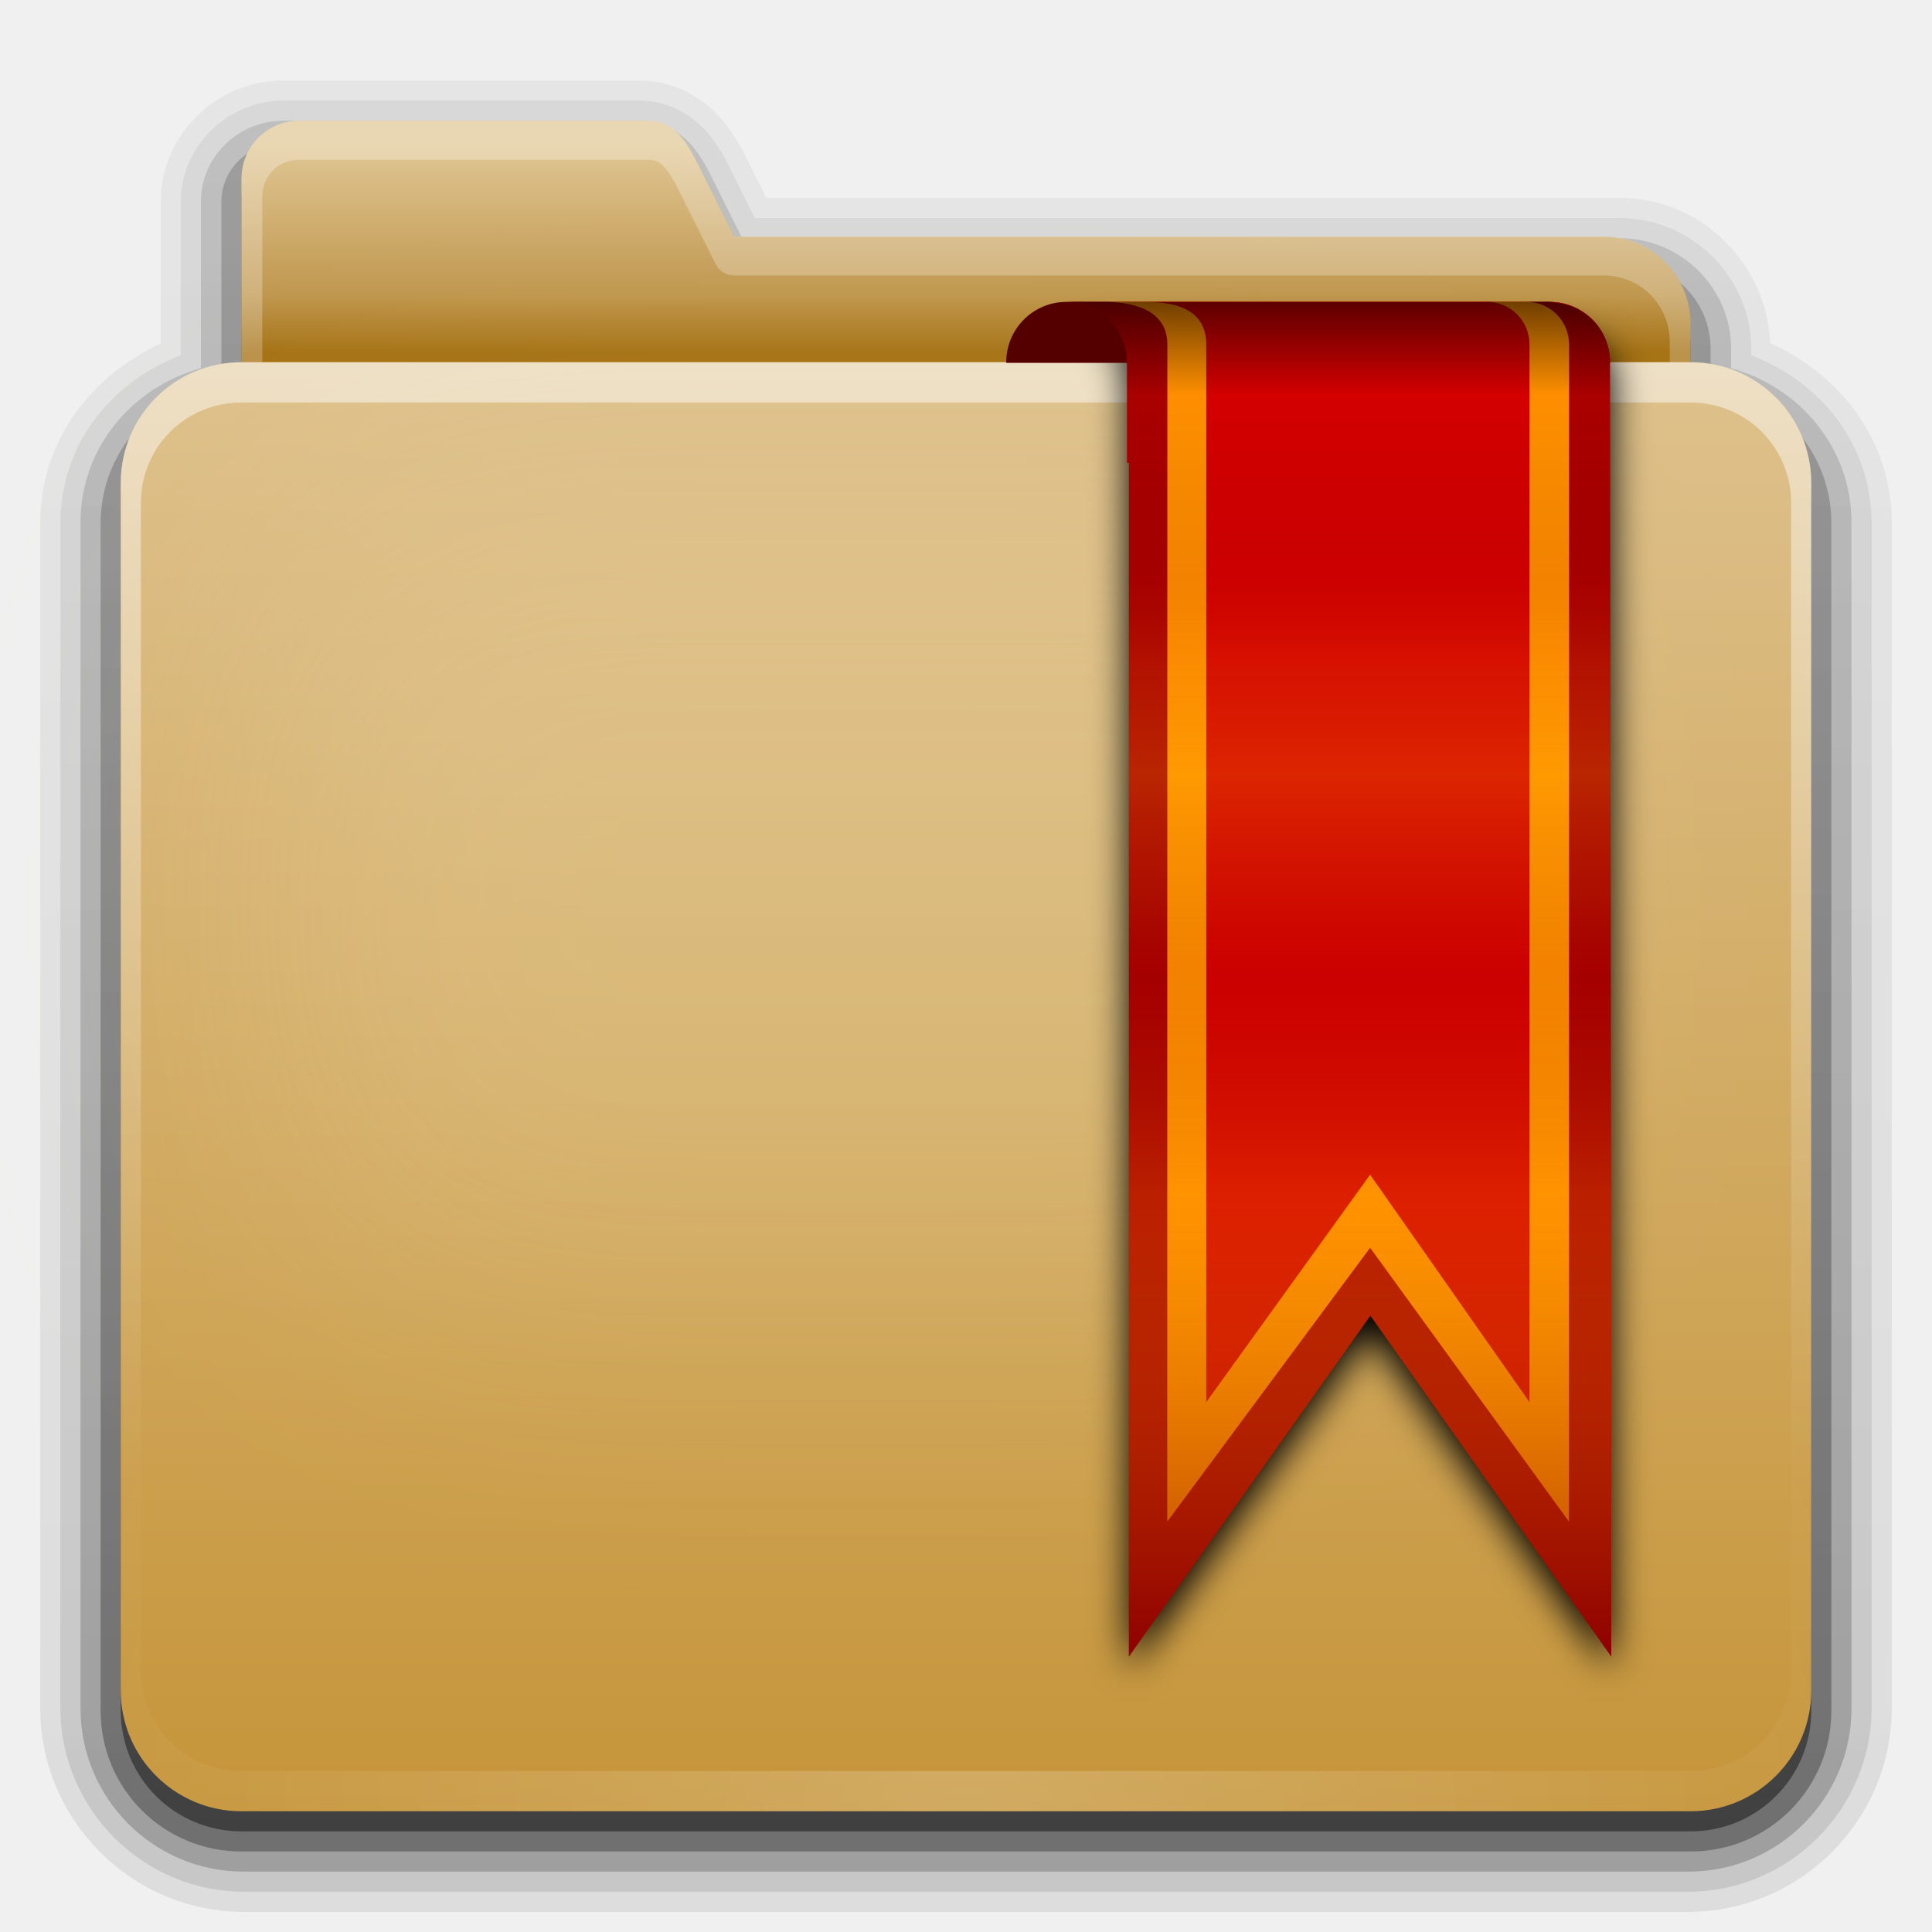
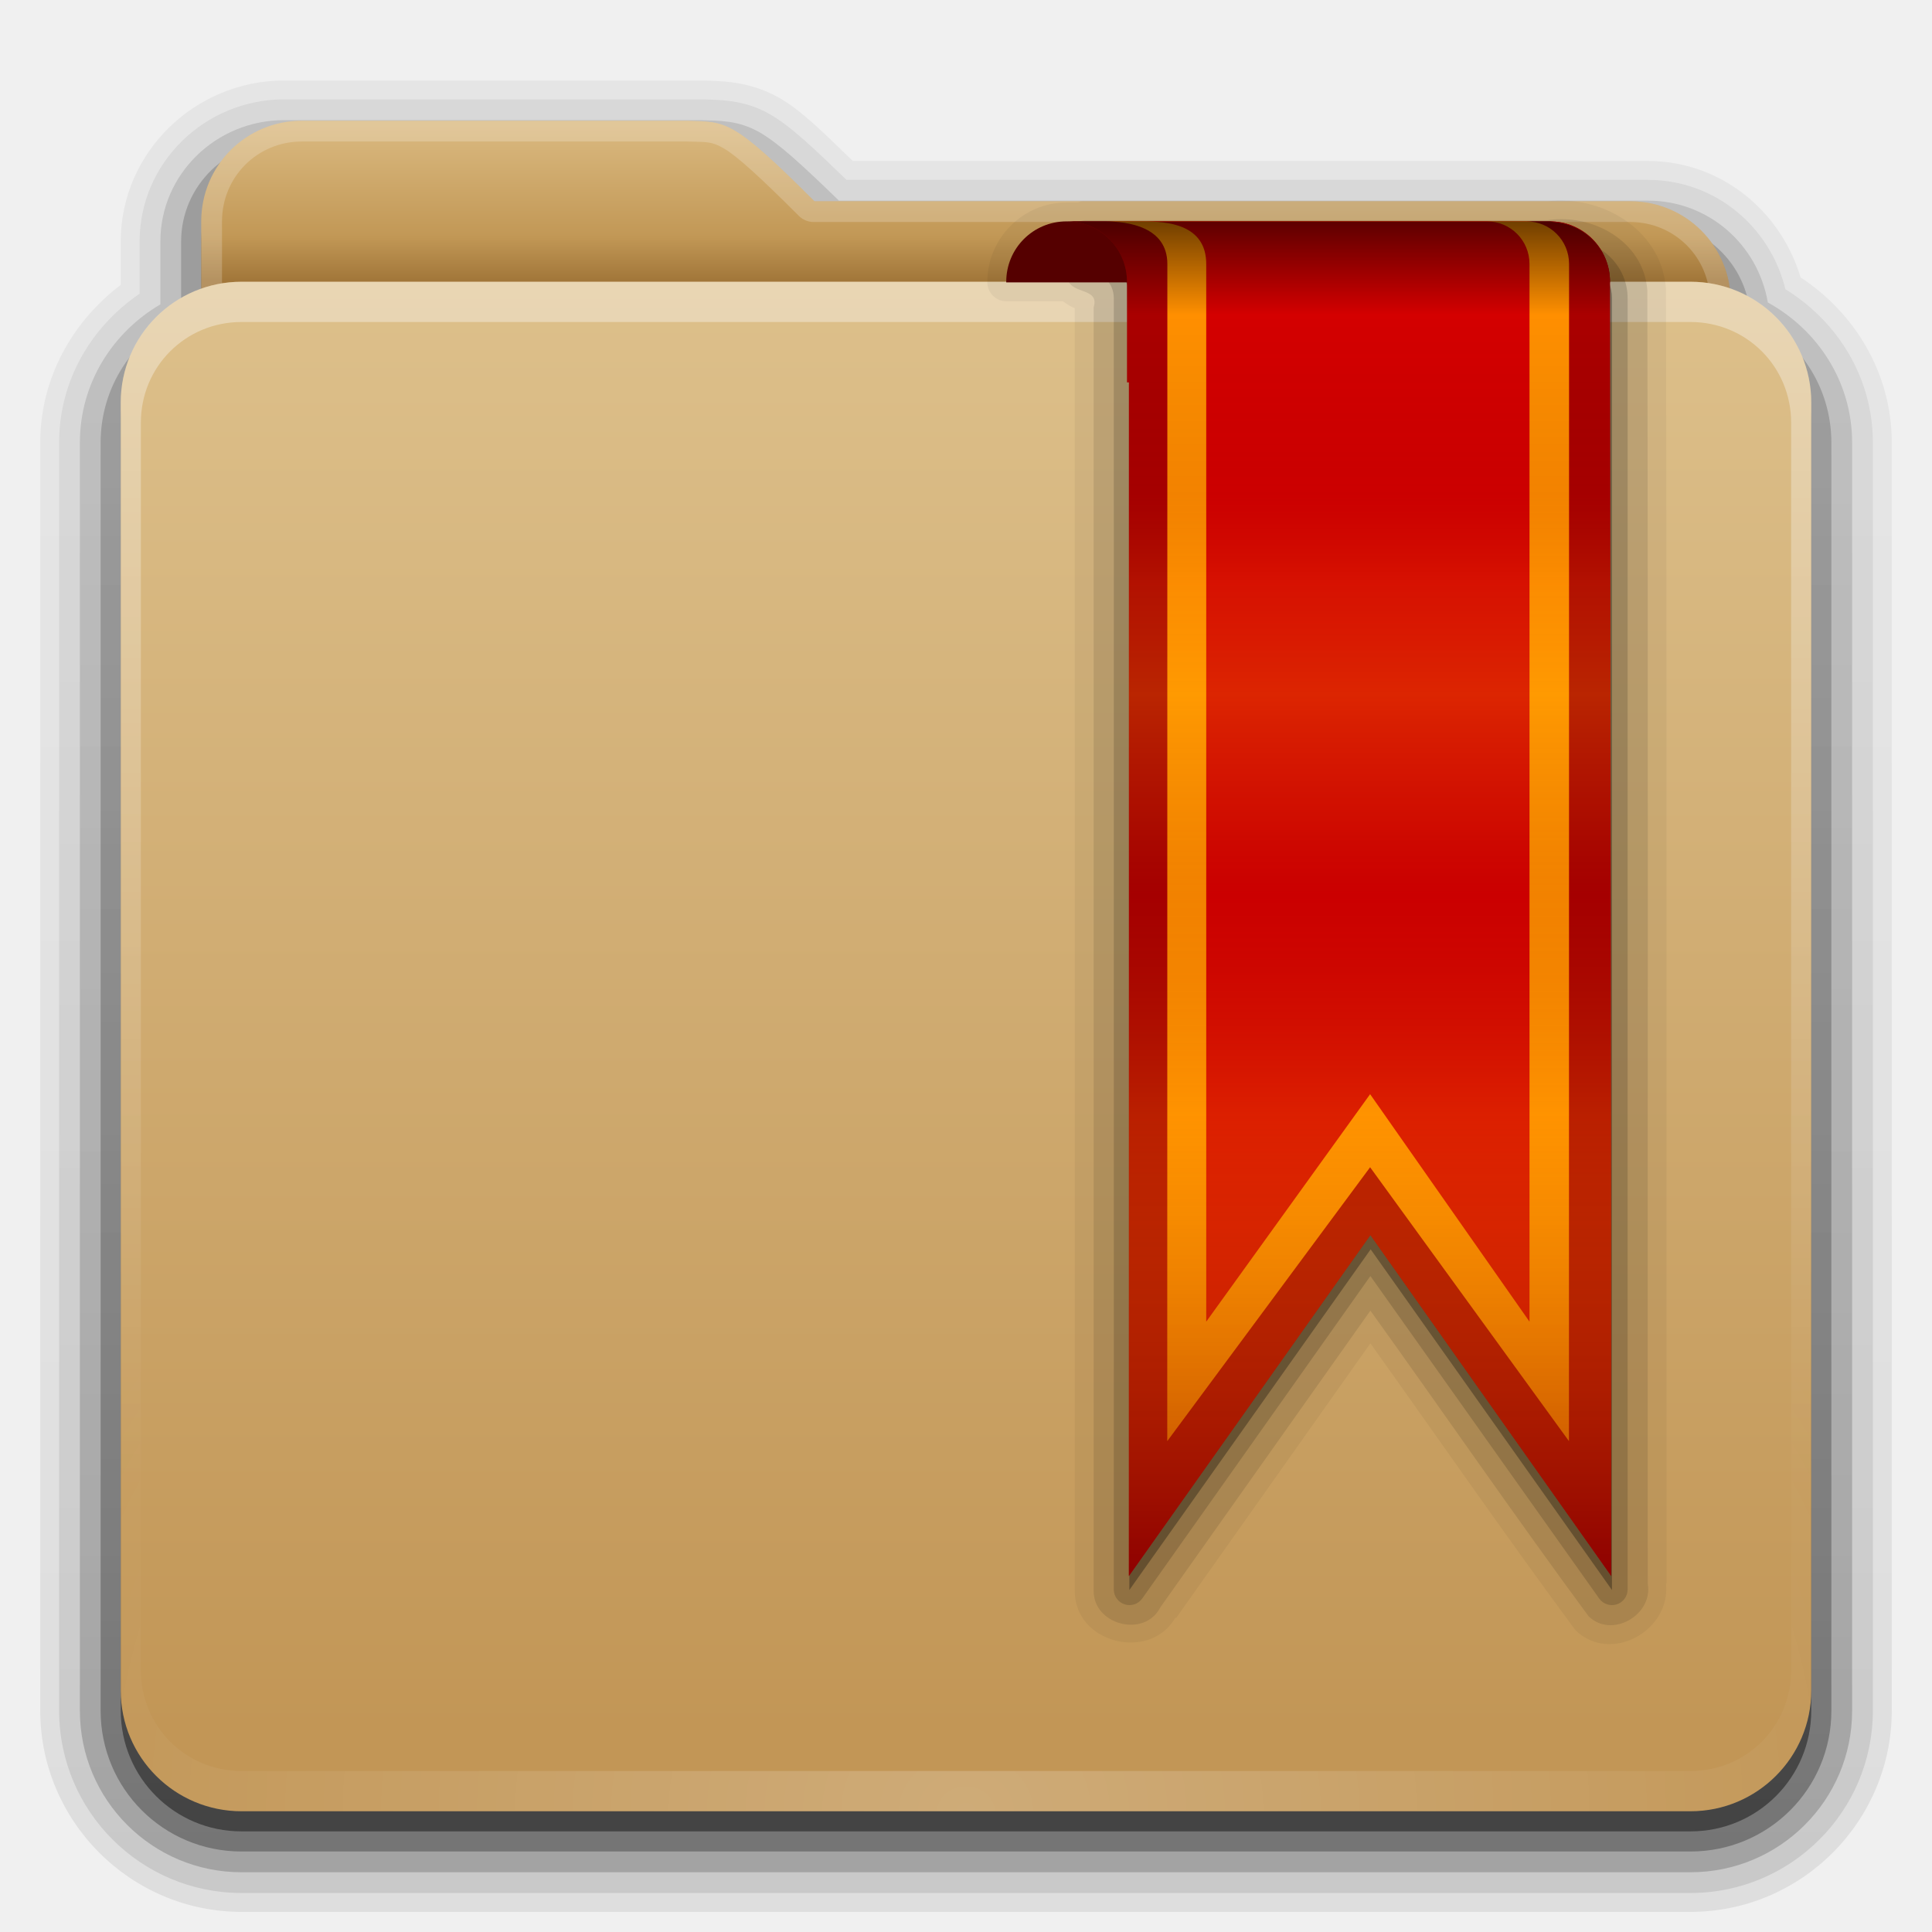
- <svg xmlns="http://www.w3.org/2000/svg" xmlns:xlink="http://www.w3.org/1999/xlink" version="1.0" width="96" height="96" id="svg2408">
+ <svg xmlns="http://www.w3.org/2000/svg" xmlns:xlink="http://www.w3.org/1999/xlink" version="1.0" width="96" height="96" id="svg2408" style="enable-background:new">
  <defs id="defs2410">
-     <linearGradient id="linearGradient3179">
-       <stop id="stop3181" style="stop-color:#000000;stop-opacity:0.569" offset="0" />
-       <stop id="stop3187" style="stop-color:#000000;stop-opacity:0" offset="0.07" />
-       <stop id="stop3194" style="stop-color:#750202;stop-opacity:0.09" offset="0.203" />
-       <stop id="stop3200" style="stop-color:#e47b04;stop-opacity:0.137" offset="0.266" />
-       <stop id="stop3190" style="stop-color:#ffc906;stop-opacity:0.184" offset="0.35" />
-       <stop id="stop3198" style="stop-color:#b76403;stop-opacity:0.137" offset="0.439" />
-       <stop id="stop3192" style="stop-color:#700000;stop-opacity:0.09" offset="0.498" />
-       <stop id="stop3196" style="stop-color:#fda100;stop-opacity:0.192" offset="0.659" />
-       <stop id="stop3183" style="stop-color:#7c0000;stop-opacity:0.61" offset="1" />
+     <linearGradient id="linearGradient4008">
+       <stop id="stop4010" style="stop-color:#dab980;stop-opacity:1" offset="0" />
+       <stop id="stop4012" style="stop-color:#c29856;stop-opacity:1" offset="0.717" />
+       <stop id="stop4014" style="stop-color:#a2773a;stop-opacity:1" offset="1" />
    </linearGradient>
-     <filter color-interpolation-filters="sRGB" id="filter3208">
-       <feGaussianBlur stdDeviation="1.31" id="feGaussianBlur3210" />
-     </filter>
-     <linearGradient id="linearGradient3348">
-       <stop id="stop3350" style="stop-color:#e0c693;stop-opacity:1" offset="0" />
-       <stop id="stop3356" style="stop-color:#c0984f;stop-opacity:1" offset="0.717" />
-       <stop id="stop3352" style="stop-color:#a67315;stop-opacity:1" offset="1" />
+     <linearGradient id="linearGradient3874">
+       <stop id="stop3876" style="stop-color:#ffffff;stop-opacity:1" offset="0" />
+       <stop id="stop3878" style="stop-color:#ffffff;stop-opacity:0" offset="1" />
    </linearGradient>
+     <linearGradient x1="11.794" y1="3.213" x2="11.794" y2="20.137" id="linearGradient3317" gradientUnits="userSpaceOnUse" gradientTransform="scale(1.059853,0.9435274)">
+       <stop id="stop3319" style="stop-color:#c6953a;stop-opacity:1" offset="0" />
+       <stop id="stop3321" style="stop-color:#ab7a1f;stop-opacity:1" offset="1" />
+     </linearGradient>
+     <linearGradient x1="48.036" y1="25.911" x2="48.036" y2="85.821" id="linearGradient3361" xlink:href="#linearGradient3317" gradientUnits="userSpaceOnUse" />
    <linearGradient id="linearGradient3187">
-       <stop id="stop3189" style="stop-color:#c6953a;stop-opacity:1" offset="0" />
-       <stop id="stop3191" style="stop-color:#dec18c;stop-opacity:1" offset="1" />
+       <stop id="stop3189" style="stop-color:#c29656;stop-opacity:1" offset="0" />
+       <stop id="stop3191" style="stop-color:#ddc08b;stop-opacity:1" offset="1" />
    </linearGradient>
    <linearGradient x1="45.448" y1="80.472" x2="45.448" y2="7.017" id="ButtonShadow" gradientUnits="userSpaceOnUse" gradientTransform="matrix(1.005865,0,0,0.994169,0,12)">
      <stop id="stop3750" style="stop-color:#000000;stop-opacity:1" offset="0" />
      <stop id="stop3752" style="stop-color:#000000;stop-opacity:0.588" offset="1" />
    </linearGradient>
+     <linearGradient x1="48" y1="78" x2="48" y2="5.988" id="linearGradient3706" xlink:href="#linearGradient3187" gradientUnits="userSpaceOnUse" gradientTransform="translate(0,8)" />
+     <filter color-interpolation-filters="sRGB" id="filter3174">
+       <feGaussianBlur id="feGaussianBlur3176" stdDeviation="1.71" />
+     </filter>
+     <linearGradient x1="45.448" y1="80.472" x2="45.448" y2="5.297" id="linearGradient3664" xlink:href="#ButtonShadow" gradientUnits="userSpaceOnUse" gradientTransform="matrix(1.005865,0,0,0.994169,0,12)" />
+     <clipPath id="clipPath3860">
+       <rect width="84" height="72" rx="6" ry="6" x="6" y="18" id="rect3862" style="fill:#ff00ff;fill-opacity:1;fill-rule:nonzero;stroke:none" />
+     </clipPath>
+     <filter x="-0.166" y="-0.197" width="1.331" height="1.394" color-interpolation-filters="sRGB" id="filter3870">
+       <feGaussianBlur id="feGaussianBlur3872" stdDeviation="5.17" />
+     </filter>
+     <linearGradient x1="48.022" y1="22.933" x2="48.022" y2="81.481" id="linearGradient3123" xlink:href="#linearGradient3874" gradientUnits="userSpaceOnUse" />
+     <linearGradient x1="34.86" y1="16.275" x2="34.86" y2="26.987" id="linearGradient3105" xlink:href="#linearGradient4008" gradientUnits="userSpaceOnUse" gradientTransform="matrix(0.72,0,0,0.72,1.92,-5.52)" />
+     <linearGradient x1="43" y1="91" x2="43" y2="7" id="linearGradient3952" xlink:href="#ButtonShadow" gradientUnits="userSpaceOnUse" />
+     <linearGradient x1="45" y1="92" x2="45" y2="7" id="linearGradient3961" xlink:href="#ButtonShadow" gradientUnits="userSpaceOnUse" />
+     <linearGradient x1="45" y1="92" x2="45" y2="7" id="linearGradient3969" xlink:href="#ButtonShadow" gradientUnits="userSpaceOnUse" />
+     <linearGradient x1="45" y1="92" x2="45" y2="7" id="linearGradient3977" xlink:href="#ButtonShadow" gradientUnits="userSpaceOnUse" />
+     <linearGradient x1="45" y1="92" x2="45" y2="7" id="linearGradient3986" xlink:href="#ButtonShadow" gradientUnits="userSpaceOnUse" />
+     <radialGradient cx="48" cy="90.172" r="42" fx="48" fy="90.172" id="radialGradient2874" xlink:href="#linearGradient3737-5" gradientUnits="userSpaceOnUse" gradientTransform="matrix(1.157313,0,0,0.9959077,-7.551021,0.197132)" />
+     <linearGradient id="linearGradient3737-5">
+       <stop id="stop3739-0" style="stop-color:#ffffff;stop-opacity:1" offset="0" />
+       <stop id="stop3741-4" style="stop-color:#ffffff;stop-opacity:0" offset="1" />
+     </linearGradient>
    <linearGradient id="linearGradient3737">
      <stop id="stop3739" style="stop-color:#ffffff;stop-opacity:1" offset="0" />
      <stop id="stop3741" style="stop-color:#ffffff;stop-opacity:0" offset="1" />
    </linearGradient>
-     <linearGradient x1="48" y1="78" x2="48" y2="5.988" id="linearGradient3706" xlink:href="#linearGradient3187" gradientUnits="userSpaceOnUse" gradientTransform="translate(0,12)" />
-     <filter x="-0.295" y="-0.462" width="1.59" height="1.923" color-interpolation-filters="sRGB" id="filter3179">
-       <feGaussianBlur id="feGaussianBlur3181" stdDeviation="6.696" />
-     </filter>
-     <filter color-interpolation-filters="sRGB" id="filter3174">
-       <feGaussianBlur id="feGaussianBlur3176" stdDeviation="1.71" />
-     </filter>
-     <linearGradient x1="36.357" y1="18" x2="36.357" y2="73.995" id="linearGradient3188" xlink:href="#linearGradient3737" gradientUnits="userSpaceOnUse" />
-     <linearGradient x1="23.607" y1="6" x2="23.607" y2="58.466" id="linearGradient4010" xlink:href="#linearGradient3737" gradientUnits="userSpaceOnUse" />
-     <linearGradient x1="45.448" y1="80.472" x2="45.448" y2="5.297" id="linearGradient4018" xlink:href="#ButtonShadow" gradientUnits="userSpaceOnUse" gradientTransform="matrix(1.005865,0,0,0.994169,0,12)" />
-     <linearGradient x1="34.86" y1="17.736" x2="34.86" y2="32.013" id="linearGradient4023" xlink:href="#linearGradient3348" gradientUnits="userSpaceOnUse" gradientTransform="matrix(0.72,0,0,0.72,1.92,-5.52)" />
-     <linearGradient x1="45.5" y1="0.481" x2="45.5" y2="96.025" id="linearGradient2600" xlink:href="#linearGradient3179" gradientUnits="userSpaceOnUse" gradientTransform="matrix(0.7053571,0,0,0.7053571,34.92857,14.58929)" />
-     <linearGradient id="linearGradient3737-5">
-       <stop id="stop3739-0" style="stop-color:#ffffff;stop-opacity:1" offset="0" />
-       <stop id="stop3741-4" style="stop-color:#ffffff;stop-opacity:0" offset="1" />
+     <linearGradient x1="36.357" y1="16" x2="36.357" y2="73.995" id="linearGradient3916" xlink:href="#linearGradient3737" gradientUnits="userSpaceOnUse" />
+     <linearGradient x1="45.5" y1="0.481" x2="45.5" y2="96.025" id="linearGradient2600" xlink:href="#linearGradient3179-1" gradientUnits="userSpaceOnUse" gradientTransform="matrix(0.7053571,0,0,0.7053571,34.92857,10.58929)" />
+     <linearGradient id="linearGradient3179-1">
+       <stop id="stop3181-3" style="stop-color:#000000;stop-opacity:0.569" offset="0" />
+       <stop id="stop3187-1" style="stop-color:#000000;stop-opacity:0" offset="0.07" />
+       <stop id="stop3194-1" style="stop-color:#750202;stop-opacity:0.09" offset="0.203" />
+       <stop id="stop3200-0" style="stop-color:#e47b04;stop-opacity:0.137" offset="0.266" />
+       <stop id="stop3190-3" style="stop-color:#ffc906;stop-opacity:0.184" offset="0.35" />
+       <stop id="stop3198-4" style="stop-color:#b76403;stop-opacity:0.137" offset="0.439" />
+       <stop id="stop3192-0" style="stop-color:#700000;stop-opacity:0.09" offset="0.498" />
+       <stop id="stop3196-3" style="stop-color:#fda100;stop-opacity:0.192" offset="0.659" />
+       <stop id="stop3183-9" style="stop-color:#7c0000;stop-opacity:0.61" offset="1" />
    </linearGradient>
-     <radialGradient cx="48" cy="90.172" r="42" fx="48" fy="90.172" id="radialGradient3662" xlink:href="#linearGradient3737-5" gradientUnits="userSpaceOnUse" gradientTransform="matrix(1.157313,0,0,0.9959077,-7.551021,0.197132)" />
-     <linearGradient x1="26.5" y1="90.313" x2="26.5" y2="6.917" id="linearGradient3671" xlink:href="#ButtonShadow-1" gradientUnits="userSpaceOnUse" />
-     <linearGradient x1="45.448" y1="80.472" x2="45.448" y2="7.017" id="ButtonShadow-1" gradientUnits="userSpaceOnUse" gradientTransform="matrix(1.005865,0,0,0.994169,0,12)">
-       <stop id="stop3750-7" style="stop-color:#000000;stop-opacity:1" offset="0" />
-       <stop id="stop3752-2" style="stop-color:#000000;stop-opacity:0.588" offset="1" />
-     </linearGradient>
-     <linearGradient x1="26.5" y1="90.313" x2="26.5" y2="6.917" id="linearGradient3692" xlink:href="#ButtonShadow-1" gradientUnits="userSpaceOnUse" gradientTransform="matrix(1.027778,0,0,1.012731,-1.333333,0.03087956)" />
-     <linearGradient x1="26.5" y1="90.313" x2="26.5" y2="6.917" id="linearGradient3701" xlink:href="#ButtonShadow-1" gradientUnits="userSpaceOnUse" gradientTransform="matrix(1.027778,0,0,1.012731,-1.333333,0.03087963)" />
-     <linearGradient x1="26.5" y1="90.313" x2="26.5" y2="6.917" id="linearGradient3709" xlink:href="#ButtonShadow-1" gradientUnits="userSpaceOnUse" gradientTransform="matrix(1.027778,0,0,1.012731,-1.333333,0.03087963)" />
-     <linearGradient x1="26.5" y1="90.313" x2="26.5" y2="6.917" id="linearGradient2946" xlink:href="#ButtonShadow-1" gradientUnits="userSpaceOnUse" gradientTransform="matrix(1.027778,0,0,1.012731,-1.333333,0.03087963)" />
  </defs>
  <g id="layer2" style="display:none">
-     <path d="M 14.969,8.803 C 13.329,8.803 12,10.085 12,11.678 L 12,19 c -3.324,0 -7,2.676 -7,6 l 0,61 c 0,3.324 2.676,6 6,6 l 74,0 c 3.324,0 6,-2.676 6,-6 l 0,-61 c 0,-3.324 -3.747,-6 -7.071,-6 l 0,-0.135 c 0,-2.389 -1.978,-4.312 -4.438,-4.312 l -43.335,0 -1.469,-2.875 C 33.954,10.253 33.359,8.803 31.719,8.803 l -16.75,0 z" id="rect3745" style="opacity:0.9;fill:url(#linearGradient4018);fill-opacity:1;fill-rule:nonzero;stroke:none;filter:url(#filter3174)" />
+     <path d="M 14.969,8.803 C 13.329,8.803 12,10.085 12,11.678 L 12,19 c -3.324,0 -7,2.676 -7,6 l 0,61 c 0,3.324 2.676,6 6,6 l 74,0 c 3.324,0 6,-2.676 6,-6 l 0,-61 c 0,-3.324 -3.747,-6 -7.071,-6 l 0,-0.135 c 0,-2.389 -1.978,-4.312 -4.438,-4.312 l -43.335,0 -1.469,-2.875 C 33.954,10.253 33.359,8.803 31.719,8.803 l -16.75,0 z" id="rect3745" style="opacity:0.9;fill:url(#linearGradient3664);fill-opacity:1;fill-rule:nonzero;stroke:none;filter:url(#filter3174)" />
  </g>
-   <g id="layer6" style="display:inline">
-     <path d="M 13.969,4 C 10.668,4 7.875,6.693 7.875,10.031 l 0,7.062 c -3.436,1.561 -6,4.841 -6,8.906 l 0,59 c 0,5.561 4.564,10.125 10.125,10.125 l 72,0 c 5.561,0 10.125,-4.564 10.125,-10.125 l 0,-59 c 0,-4.091 -2.594,-7.389 -6.062,-8.938 -0.16,-3.993 -3.474,-7.219 -7.5,-7.219 l -42.5,0 L 37.438,8.625 C 37.135,8.029 36.735,7.04 35.938,6.062 35.034,4.956 33.554,4 31.719,4 l -17.75,0 z" transform="matrix(0.99729,0,0,0.9986283,0.1300813,0.00548696)" id="path3715" style="opacity:0.08;fill:url(#linearGradient2946);fill-opacity:1;fill-rule:nonzero;stroke:none;display:inline" />
-     <path d="m 13.969,4.969 c -2.783,0 -5.125,2.257 -5.125,5.062 l 0,7.312 0,0.312 c -3.437,1.29 -6,4.44 -6,8.344 l 0,59 c 0,5.04 4.116,9.156 9.156,9.156 l 72,0 c 5.04,0 9.156,-4.116 9.156,-9.156 l 0,-59 c 0,-3.904 -2.563,-7.053 -6,-8.344 l 0,-0.312 c 0,-3.603 -2.985,-6.531 -6.594,-6.531 l -43.094,0 -0.875,-1.75 C 36.264,8.412 35.884,7.51 35.188,6.656 34.437,5.737 33.229,4.969 31.719,4.969 l -17.75,0 z" transform="matrix(0.9965398,0,0,0.9978977,0.16609,0.04169586)" id="path3707" style="opacity:0.1;fill:url(#linearGradient3709);fill-opacity:1;fill-rule:nonzero;stroke:none;display:inline" />
-     <path d="M 13.969,6 C 11.737,6 9.875,7.797 9.875,10.031 l 0,7.312 0,0.969 c -3.428,0.951 -6,3.959 -6,7.688 l 0,59 c 0,4.484 3.641,8.125 8.125,8.125 l 72,0 c 4.484,0 8.125,-3.641 8.125,-8.125 l 0,-59 c 0,-3.728 -2.572,-6.737 -6,-7.688 l 0,-0.969 c 0,-3.038 -2.506,-5.5 -5.562,-5.5 l -43.719,0 -1.156,-2.312 C 35.334,8.836 34.988,8.026 34.406,7.312 33.824,6.599 32.874,6 31.719,6 l -17.75,0 z" transform="matrix(0.9971671,0,0,0.9985653,0.1359773,0.00860826)" id="path3698" style="opacity:0.2;fill:url(#linearGradient3701);fill-opacity:1;fill-rule:nonzero;stroke:none;display:inline" />
-     <path d="M 13.969,7.125 C 12.329,7.125 11,8.415 11,10.031 l 0,7.312 0,1.75 C 7.603,19.579 5,22.464 5,26 l 0,59 c 0,3.878 3.122,7 7,7 l 72,0 c 3.878,0 7,-3.122 7,-7 l 0,-59 c 0,-3.536 -2.603,-6.421 -6,-6.906 l 0,-1.75 c 0,-2.424 -1.978,-4.375 -4.438,-4.375 l -44.406,0 -1.469,-2.938 C 33.954,8.586 33.359,7.125 31.719,7.125 l -17.75,0 z" id="path3679" style="opacity:0.3;fill:url(#linearGradient3692);fill-opacity:1;fill-rule:nonzero;stroke:none;display:inline" />
-     <path d="M 14.875,7 C 13.279,7 12,8.279 12,9.875 L 12,17.094 12,19 c -3.324,0 -6,2.676 -6,6 l 0,60 c 0,3.324 2.676,6 6,6 l 72,0 c 3.324,0 6,-2.676 6,-6 l 0,-60 c 0,-3.324 -2.676,-6 -6,-6 l 0,-1.906 C 84,14.7 82.081,12.75 79.688,12.75 l -43.219,0 -1.438,-2.875 C 34.318,8.448 33.752,7 32.156,7 L 14.875,7 z" id="path2885" style="opacity:0.45;fill:url(#linearGradient3671);fill-opacity:1;fill-rule:nonzero;stroke:none;display:inline" />
+   <g id="layer4" style="display:inline">
+     <path d="M 14.125,4 C 9.691,4 6,7.568 6,12 l 0,2.156 C 3.624,15.958 2,18.759 2,22 l 0,63 c 0,5.504 4.496,10 10,10 l 72,0 c 5.504,0 10,-4.496 10,-10 L 94,22 C 94,18.517 92.147,15.547 89.469,13.781 88.482,10.492 85.526,8 81.875,8 l -39.5,0 C 40.972,6.645 39.835,5.49 38.688,4.844 37.192,4.001 35.757,4.03 34.875,4 a 0.928,0.928 0 0 0 -0.031,0 c -0.001,-1.73e-5 -0.03,-1.73e-5 -0.031,0 L 34.781,4 14.125,4 z" id="path3984" style="opacity:0.08;fill:url(#linearGradient3986);fill-opacity:1;fill-rule:nonzero;stroke:none;display:inline" />
+     <path d="M 14.125,4.938 C 10.184,4.938 6.938,8.081 6.938,12 l 0,2.594 c -2.383,1.622 -4,4.294 -4,7.406 l 0,63 c 0,5.001 4.061,9.062 9.062,9.062 l 72,0 c 5.001,0 9.062,-4.061 9.062,-9.062 l 0,-63 c 0,-3.261 -1.773,-6.04 -4.344,-7.625 C 87.958,11.279 85.241,8.938 81.875,8.938 l -39.812,0 C 40.465,7.396 39.29,6.26 38.219,5.656 36.946,4.939 35.771,4.969 34.844,4.938 a 1.044,1.044 0 0 0 -0.031,0 c -10e-7,0 -0.031,0 -0.031,0 l -20.656,0 z" id="path3975" style="opacity:0.1;fill:url(#linearGradient3977);fill-opacity:1;fill-rule:nonzero;stroke:none;display:inline" />
+     <path d="M 14.125,5.969 C 10.736,5.969 7.969,8.657 7.969,12 l 0,3.125 c -2.375,1.394 -4,3.92 -4,6.875 l 0,63 c 0,4.438 3.593,8.031 8.031,8.031 l 72,0 c 4.438,0 8.031,-3.593 8.031,-8.031 l 0,-63 c 0,-3.032 -1.712,-5.604 -4.188,-6.969 -0.492,-2.86 -2.929,-5.062 -5.969,-5.062 l -40.188,0 C 39.853,8.194 38.679,7.103 37.719,6.562 36.681,5.978 35.778,6.001 34.812,5.969 a 1.044,1.044 0 0 0 -0.031,0 l -20.656,0 z" id="path3967" style="opacity:0.2;fill:url(#linearGradient3969);fill-opacity:1;fill-rule:nonzero;stroke:none;display:inline" />
+     <path d="M 14.125,7 C 11.282,7 9,9.23 9,12 l 0,3.688 C 6.636,16.809 5,19.2 5,22 l 0,63 c 0,3.878 3.122,7 7,7 l 72,0 c 3.878,0 7,-3.122 7,-7 L 91,22 C 91,19.19 89.347,16.804 86.969,15.688 86.799,13.069 84.607,11 81.875,11 l -40.594,0 c -4.221,-4.112 -4.503,-3.933 -6.5,-4 L 14.125,7 z" id="path3908-1" style="opacity:0.3;fill:url(#linearGradient3961);fill-opacity:1;fill-rule:nonzero;stroke:none;display:inline" />
+     <path d="m 15,7 c -2.77,0 -5,2.23 -5,5 l 0,3.344 C 7.666,16.165 6,18.379 6,21 l 0,64 c 0,3.324 2.676,6 6,6 l 72,0 c 3.324,0 6,-2.676 6,-6 L 90,21 C 90,18.358 88.3,16.149 85.938,15.344 85.611,12.893 83.542,11 81,11 L 40.469,11 C 36.356,6.888 36.102,7.067 34.156,7 L 15,7 z" id="path3941" style="opacity:0.45;fill:url(#linearGradient3952);fill-opacity:1;fill-rule:nonzero;stroke:none;display:inline" />
  </g>
  <g id="layer3" style="display:inline">
-     <path d="M 14.88,6 C 13.284,6 12,7.284 12,8.88 l 0,7.2 0,50.4 0,4.32 c 0,2.393 1.927,4.32 4.32,4.32 l 63.36,0 c 2.393,0 4.32,-1.927 4.32,-4.32 l 0,-54.72 c 0,-2.393 -1.927,-4.32 -4.32,-4.32 l -43.2,0 -1.44,-2.88 C 34.326,7.453 33.756,6 32.16,6 L 14.88,6 z" id="rect3325" style="fill:url(#linearGradient4023);fill-opacity:1;fill-rule:nonzero;stroke:none;display:inline" />
-     <path d="M 14.875,6 C 13.279,6 12,7.279 12,8.875 l 0,7.219 0,50.375 0,4.344 c 0,2.393 1.919,4.312 4.312,4.312 l 63.375,0 C 82.081,75.125 84,73.206 84,70.812 L 84,16.094 C 84,13.7 82.081,11.75 79.688,11.75 l -43.219,0 -1.438,-2.875 C 34.318,7.448 33.752,6 32.156,6 L 14.875,6 z m 0,1.938 17.281,0 c 0.487,0 0.66,0.113 0.969,0.5 0.308,0.387 0.63,1.072 1,1.812 l 1.438,2.875 c 0.173,0.342 0.523,0.559 0.906,0.562 l 43.219,0 c 1.835,0 3.281,1.468 3.281,3.312 l 0,54.719 c 0,1.844 -1.437,3.281 -3.281,3.281 l -63.375,0 c -1.844,0 -3.281,-1.437 -3.281,-3.281 l 0,-4.344 0,-50.375 0,-7.219 c 0,-1.047 0.797,-1.844 1.844,-1.844 z" id="path3997" style="opacity:0.3;fill:url(#linearGradient4010);fill-opacity:1;fill-rule:nonzero;stroke:none;display:inline" />
+     <rect width="75" height="62.679" rx="6" ry="6" x="10.536" y="23.143" id="rect3352" style="fill:url(#linearGradient3361);fill-opacity:1;fill-rule:nonzero;stroke:none;display:inline" />
+     <path d="m 15,6 c -2.77,0 -5,2.23 -5,5 l 0,59.812 c 0,2.393 1.919,4.312 4.312,4.312 l 67.375,0 C 84.081,75.125 86,73.206 86,70.812 L 86,15 c 0,-2.77 -2.23,-5 -5,-5 L 40.469,10 C 36.356,5.888 36.102,6.067 34.156,6 z" id="path3908" style="fill:url(#linearGradient3105);fill-opacity:1;fill-rule:nonzero;stroke:none;display:inline" />
+     <path d="m 15,6 c -2.77,0 -5,2.23 -5,5 l 0,59.812 c 0,2.393 1.919,4.312 4.312,4.312 l 67.375,0 C 84.081,75.125 86,73.206 86,70.812 L 86,15 c 0,-2.77 -2.23,-5 -5,-5 L 40.469,10 C 36.356,5.888 36.102,6.067 34.156,6 L 15,6 z m 0,1.031 19.125,0 0.031,0 c 0.965,0.031 1.193,-0.017 1.812,0.344 0.63,0.367 1.707,1.332 3.75,3.375 a 1.044,1.044 0 0 0 0.75,0.281 l 40.531,0 c 2.21,0 3.969,1.759 3.969,3.969 l 0,55.812 c 0,1.835 -1.446,3.281 -3.281,3.281 l -67.375,0 c -1.835,0 -3.281,-1.446 -3.281,-3.281 l 0,-59.812 c 0,-2.21 1.759,-3.969 3.969,-3.969 z" id="path3108" style="opacity:0.2;fill:#ffffff;fill-opacity:1;fill-rule:nonzero;stroke:none;display:inline" />
  </g>
-   <g id="layer1">
-     <rect width="84" height="72" rx="6" ry="6" x="6" y="18" id="rect2419" style="fill:url(#linearGradient3706);fill-opacity:1;fill-rule:nonzero;stroke:none" />
-     <path d="m 12,18 c -3.324,0 -6,2.676 -6,6 l 0,2 0,56 0,2 c 0,0.335 0.041,0.651 0.094,0.969 0.049,0.296 0.097,0.597 0.188,0.875 0.01,0.03 0.021,0.064 0.031,0.094 0.099,0.288 0.235,0.547 0.375,0.812 0.145,0.274 0.316,0.536 0.5,0.781 0.184,0.246 0.374,0.473 0.594,0.688 0.44,0.428 0.943,0.815 1.5,1.094 0.279,0.14 0.573,0.247 0.875,0.344 -0.256,-0.1 -0.487,-0.236 -0.719,-0.375 -0.007,-0.004 -0.024,0.004 -0.031,0 -0.032,-0.019 -0.062,-0.043 -0.094,-0.062 -0.12,-0.077 -0.231,-0.164 -0.344,-0.25 -0.106,-0.081 -0.213,-0.161 -0.312,-0.25 C 8.478,88.557 8.309,88.373 8.156,88.188 8.049,88.057 7.938,87.922 7.844,87.781 7.819,87.743 7.805,87.695 7.781,87.656 7.716,87.553 7.651,87.452 7.594,87.344 7.493,87.149 7.388,86.928 7.312,86.719 7.305,86.697 7.289,86.678 7.281,86.656 7.249,86.564 7.245,86.469 7.219,86.375 7.188,86.268 7.148,86.172 7.125,86.062 7.052,85.721 7,85.364 7,85 L 7,83 7,27 7,25 c 0,-2.782 2.218,-5 5,-5 l 2,0 68,0 2,0 c 2.782,0 5,2.218 5,5 l 0,2 0,56 0,2 c 0,0.364 -0.052,0.721 -0.125,1.062 -0.044,0.207 -0.088,0.398 -0.156,0.594 -0.008,0.022 -0.023,0.041 -0.031,0.062 -0.063,0.174 -0.138,0.367 -0.219,0.531 -0.042,0.083 -0.079,0.17 -0.125,0.25 -0.055,0.097 -0.127,0.188 -0.188,0.281 -0.094,0.141 -0.205,0.276 -0.312,0.406 -0.143,0.174 -0.303,0.347 -0.469,0.5 -0.011,0.01 -0.02,0.021 -0.031,0.031 -0.138,0.126 -0.285,0.234 -0.438,0.344 -0.103,0.073 -0.204,0.153 -0.312,0.219 -0.007,0.004 -0.024,-0.004 -0.031,0 -0.232,0.139 -0.463,0.275 -0.719,0.375 0.302,-0.097 0.596,-0.204 0.875,-0.344 0.557,-0.279 1.06,-0.666 1.5,-1.094 0.22,-0.214 0.409,-0.442 0.594,-0.688 0.184,-0.246 0.355,-0.508 0.5,-0.781 0.14,-0.265 0.276,-0.525 0.375,-0.812 0.01,-0.031 0.021,-0.063 0.031,-0.094 0.09,-0.278 0.139,-0.579 0.188,-0.875 C 89.959,84.651 90,84.335 90,84 l 0,-2 0,-56 0,-2 c 0,-3.324 -2.676,-6 -6,-6 l -72,0 z" id="rect3728" style="opacity:0.5;fill:url(#linearGradient3188);fill-opacity:1;fill-rule:nonzero;stroke:none" />
-     <rect width="54.464" height="34.821" rx="9" ry="9" x="13.306" y="13.888" transform="matrix(1.088099,0,0,1.101533,-1.172257,10.58993)" id="rect2399" style="opacity:0.15;fill:#fff9dc;fill-opacity:1;fill-rule:nonzero;stroke:none;filter:url(#filter3179)" />
-     <path d="M 12,90 C 8.676,90 6,87.324 6,84 L 6,82 6,26 6,24 c 0,-0.335 0.041,-0.651 0.094,-0.969 0.049,-0.296 0.097,-0.597 0.188,-0.875 0.01,-0.03 0.021,-0.064 0.031,-0.094 0.099,-0.288 0.235,-0.547 0.375,-0.812 0.145,-0.274 0.316,-0.536 0.5,-0.781 0.184,-0.246 0.374,-0.473 0.594,-0.688 0.44,-0.428 0.943,-0.815 1.5,-1.094 0.279,-0.14 0.573,-0.247 0.875,-0.344 -0.256,0.1 -0.487,0.236 -0.719,0.375 -0.007,0.004 -0.024,-0.004 -0.031,0 -0.032,0.019 -0.062,0.043 -0.094,0.062 -0.12,0.077 -0.231,0.164 -0.344,0.25 -0.106,0.081 -0.213,0.161 -0.312,0.25 -0.178,0.161 -0.347,0.345 -0.5,0.531 -0.108,0.13 -0.218,0.265 -0.312,0.406 -0.025,0.038 -0.038,0.086 -0.062,0.125 -0.065,0.103 -0.13,0.205 -0.188,0.312 -0.101,0.195 -0.206,0.416 -0.281,0.625 C 7.305,21.303 7.289,21.322 7.281,21.344 7.249,21.436 7.245,21.531 7.219,21.625 7.188,21.732 7.148,21.828 7.125,21.938 7.052,22.279 7,22.636 7,23 l 0,2 0,56 0,2 c 0,2.782 2.218,5 5,5 l 2,0 68,0 2,0 c 2.782,0 5,-2.218 5,-5 l 0,-2 0,-56 0,-2 c 0,-0.364 -0.052,-0.721 -0.125,-1.062 -0.044,-0.207 -0.088,-0.398 -0.156,-0.594 -0.008,-0.022 -0.023,-0.041 -0.031,-0.062 -0.063,-0.174 -0.138,-0.367 -0.219,-0.531 -0.042,-0.083 -0.079,-0.17 -0.125,-0.25 -0.055,-0.097 -0.127,-0.188 -0.188,-0.281 -0.094,-0.141 -0.205,-0.276 -0.312,-0.406 -0.143,-0.174 -0.303,-0.347 -0.469,-0.5 -0.011,-0.01 -0.02,-0.021 -0.031,-0.031 -0.138,-0.126 -0.285,-0.234 -0.438,-0.344 -0.103,-0.073 -0.204,-0.153 -0.312,-0.219 -0.007,-0.004 -0.024,0.004 -0.031,0 -0.232,-0.139 -0.463,-0.275 -0.719,-0.375 0.302,0.097 0.596,0.204 0.875,0.344 0.557,0.279 1.06,0.666 1.5,1.094 0.22,0.214 0.409,0.442 0.594,0.688 0.184,0.246 0.355,0.508 0.5,0.781 0.14,0.265 0.276,0.525 0.375,0.812 0.01,0.031 0.021,0.063 0.031,0.094 0.09,0.278 0.139,0.579 0.188,0.875 C 89.959,23.349 90,23.665 90,24 l 0,2 0,56 0,2 c 0,3.324 -2.676,6 -6,6 l -72,0 z" id="path3615" style="opacity:0.2;fill:url(#radialGradient3662);fill-opacity:1;fill-rule:nonzero;stroke:none" />
+   <g id="layer1" style="display:inline">
+     <rect width="84" height="76" rx="6" ry="6" x="6" y="14" id="rect2419" style="fill:url(#linearGradient3706);fill-opacity:1;fill-rule:nonzero;stroke:none" />
+     <path d="m 12,14 c -3.324,0 -6,2.676 -6,6 l 0,2 0,60 0,2 c 0,0.335 0.041,0.651 0.094,0.969 0.049,0.296 0.097,0.597 0.188,0.875 0.01,0.03 0.021,0.064 0.031,0.094 0.099,0.288 0.235,0.547 0.375,0.812 0.145,0.274 0.316,0.536 0.5,0.781 0.184,0.246 0.374,0.473 0.594,0.688 0.44,0.428 0.943,0.815 1.5,1.094 0.279,0.14 0.573,0.247 0.875,0.344 -0.256,-0.1 -0.487,-0.236 -0.719,-0.375 -0.007,-0.004 -0.024,0.004 -0.031,0 -0.032,-0.019 -0.062,-0.043 -0.094,-0.062 -0.12,-0.077 -0.231,-0.164 -0.344,-0.25 -0.106,-0.081 -0.213,-0.161 -0.312,-0.25 C 8.478,88.557 8.309,88.373 8.156,88.188 8.049,88.057 7.938,87.922 7.844,87.781 7.819,87.743 7.805,87.695 7.781,87.656 7.716,87.553 7.651,87.452 7.594,87.344 7.493,87.149 7.388,86.928 7.312,86.719 7.305,86.697 7.289,86.678 7.281,86.656 7.249,86.564 7.245,86.469 7.219,86.375 7.188,86.268 7.148,86.172 7.125,86.062 7.052,85.721 7,85.364 7,85 L 7,83 7,23 7,21 c 0,-2.782 2.218,-5 5,-5 l 2,0 68,0 2,0 c 2.782,0 5,2.218 5,5 l 0,2 0,60 0,2 c 0,0.364 -0.052,0.721 -0.125,1.062 -0.044,0.207 -0.088,0.398 -0.156,0.594 -0.008,0.022 -0.023,0.041 -0.031,0.062 -0.063,0.174 -0.138,0.367 -0.219,0.531 -0.042,0.083 -0.079,0.17 -0.125,0.25 -0.055,0.097 -0.127,0.188 -0.188,0.281 -0.094,0.141 -0.205,0.276 -0.312,0.406 -0.143,0.174 -0.303,0.347 -0.469,0.5 -0.011,0.01 -0.02,0.021 -0.031,0.031 -0.138,0.126 -0.285,0.234 -0.438,0.344 -0.103,0.073 -0.204,0.153 -0.312,0.219 -0.007,0.004 -0.024,-0.004 -0.031,0 -0.232,0.139 -0.463,0.275 -0.719,0.375 0.302,-0.097 0.596,-0.204 0.875,-0.344 0.557,-0.279 1.06,-0.666 1.5,-1.094 0.22,-0.214 0.409,-0.442 0.594,-0.688 0.184,-0.246 0.355,-0.508 0.5,-0.781 0.14,-0.265 0.276,-0.525 0.375,-0.812 0.01,-0.031 0.021,-0.063 0.031,-0.094 0.09,-0.278 0.139,-0.579 0.188,-0.875 C 89.959,84.651 90,84.335 90,84 l 0,-2 0,-60 0,-2 c 0,-3.324 -2.676,-6 -6,-6 z" id="rect3728" style="opacity:0.35;fill:url(#linearGradient3916);fill-opacity:1;fill-rule:nonzero;stroke:none;display:inline" />
+     <path d="M 12,90 C 8.676,90 6,87.324 6,84 L 6,82 6,26 6,24 c 0,-0.335 0.041,-0.651 0.094,-0.969 0.049,-0.296 0.097,-0.597 0.188,-0.875 0.01,-0.03 0.021,-0.064 0.031,-0.094 0.099,-0.288 0.235,-0.547 0.375,-0.812 0.145,-0.274 0.316,-0.536 0.5,-0.781 0.184,-0.246 0.374,-0.473 0.594,-0.688 0.44,-0.428 0.943,-0.815 1.5,-1.094 0.279,-0.14 0.573,-0.247 0.875,-0.344 -0.256,0.1 -0.487,0.236 -0.719,0.375 -0.007,0.004 -0.024,-0.004 -0.031,0 -0.032,0.019 -0.062,0.043 -0.094,0.062 -0.12,0.077 -0.231,0.164 -0.344,0.25 -0.106,0.081 -0.213,0.161 -0.312,0.25 -0.178,0.161 -0.347,0.345 -0.5,0.531 -0.108,0.13 -0.218,0.265 -0.312,0.406 -0.025,0.038 -0.038,0.086 -0.062,0.125 -0.065,0.103 -0.13,0.205 -0.188,0.312 -0.101,0.195 -0.206,0.416 -0.281,0.625 C 7.305,21.303 7.289,21.322 7.281,21.344 7.249,21.436 7.245,21.531 7.219,21.625 7.188,21.732 7.148,21.828 7.125,21.938 7.052,22.279 7,22.636 7,23 l 0,2 0,56 0,2 c 0,2.782 2.218,5 5,5 l 2,0 68,0 2,0 c 2.782,0 5,-2.218 5,-5 l 0,-2 0,-56 0,-2 c 0,-0.364 -0.052,-0.721 -0.125,-1.062 -0.044,-0.207 -0.088,-0.398 -0.156,-0.594 -0.008,-0.022 -0.023,-0.041 -0.031,-0.062 -0.063,-0.174 -0.138,-0.367 -0.219,-0.531 -0.042,-0.083 -0.079,-0.17 -0.125,-0.25 -0.055,-0.097 -0.127,-0.188 -0.188,-0.281 -0.094,-0.141 -0.205,-0.276 -0.312,-0.406 -0.143,-0.174 -0.303,-0.347 -0.469,-0.5 -0.011,-0.01 -0.02,-0.021 -0.031,-0.031 -0.138,-0.126 -0.285,-0.234 -0.438,-0.344 -0.103,-0.073 -0.204,-0.153 -0.312,-0.219 -0.007,-0.004 -0.024,0.004 -0.031,0 -0.232,-0.139 -0.463,-0.275 -0.719,-0.375 0.302,0.097 0.596,0.204 0.875,0.344 0.557,0.279 1.06,0.666 1.5,1.094 0.22,0.214 0.409,0.442 0.594,0.688 0.184,0.246 0.355,0.508 0.5,0.781 0.14,0.265 0.276,0.525 0.375,0.812 0.01,0.031 0.021,0.063 0.031,0.094 0.09,0.278 0.139,0.579 0.188,0.875 C 89.959,23.349 90,23.665 90,24 l 0,2 0,56 0,2 c 0,3.324 -2.676,6 -6,6 l -72,0 z" id="path3615" style="opacity:0.2;fill:url(#radialGradient2874);fill-opacity:1;fill-rule:nonzero;stroke:none;display:inline" />
  </g>
-   <g id="layer4">
-     <path d="m 43.071,3 c 1.662,0 3,1.338 3,3 l 0,71 0,20 17,-24 17,24 0,-3 0,-17 0,-71 c 0,-1.662 -1.338,-3 -3,-3 l -34,0 z" transform="matrix(0.7053571,0,0,0.7053571,23.59248,14.58929)" id="path3202" style="fill:#000000;fill-opacity:1;stroke:none;display:inline;filter:url(#filter3208)" />
-     <path d="m 53,15 c -1.662,0 -3,1.338 -3,3 l 0,0.031 30,0 L 80,18 c 0,-1.662 -1.338,-3 -3,-3 l -24,0 z" id="rect3196" style="fill:#550000;fill-opacity:1;stroke:none;display:inline" />
-     <path d="m 53,15 c 1.662,0 3,1.338 3,3 l 0,5 0.094,0 0,45.188 0,14.125 12,-16.938 11.969,16.938 0,-2.125 0,-12 L 80,18 c 0,-1.662 -1.338,-3 -3,-3 l -1.031,0 -22,0 L 53,15 z" id="rect3204" style="fill:#aa0000;fill-opacity:1;stroke:none;display:inline" />
-     <path d="m 54.889,15 c 1.172,0 3.116,0.274 3.116,2.116 L 58,75.609 68.08,62 l 9.881,13.609 0.005,-58.493 C 77.966,15.944 77.022,15 75.85,15 l -20.961,0 z" id="path3173" style="fill:#ff8f00;fill-opacity:1;stroke:none;display:inline" />
-     <path d="m 56.821,15 c 1.172,0 3.116,0.14 3.116,2.116 l 0,52.556 L 68.08,58.369 76,69.672 76,17.116 C 76,15.944 75.056,15 73.884,15 l -17.063,0 z" id="path3175" style="fill:#d40000;fill-opacity:1;stroke:none;display:inline" />
-     <path d="m 53,15 c 1.662,0 3,1.338 3,3 l 0,5 0.094,0 0,45.188 0,14.125 12,-16.938 11.969,16.938 0,-2.125 0,-12 L 80,18 C 80,16.404 78.757,15.132 77.188,15.031 77.12,15.012 77.064,15.003 77,15 L 53.969,15 53,15 z" id="path3177" style="fill:url(#linearGradient2600);fill-opacity:1;stroke:none;display:inline" />
+   <g id="layer5" style="display:none">
+     <path d="m 15.969,22.531 c -2.846,0.004 -5.433,2.592 -5.438,5.438 l 0,48.062 c 0.004,2.846 2.592,5.433 5.438,5.438 l 64.062,0 c 2.846,-0.004 5.433,-2.592 5.438,-5.438 l 0,-48.062 c -0.004,-2.846 -2.592,-5.433 -5.438,-5.438 z" clip-path="url(#clipPath3860)" id="path3850" style="opacity:0.15;fill:url(#linearGradient3123);fill-opacity:1;fill-rule:nonzero;stroke:none;filter:url(#filter3870)" />
+   </g>
+   <g id="layer6">
+     <path d="m 77.781,13.969 c -0.27,-0.01 -0.559,-0.005 -0.875,0.031 -0.045,0.005 -0.079,-0.007 -0.125,0 l -22.875,0 A 0.94,0.94 0 0 0 53.75,14 c -0.09,0.014 -0.12,0.042 -0.188,0.062 l -0.562,0 c -2.166,0 -3.938,1.771 -3.938,3.938 l 0,0.031 A 0.94,0.94 0 0 0 50,18.969 l 2.812,0 c 0.249,0.175 0.442,0.299 0.594,0.344 l 0,63.719 c -0.041,2.609 3.725,3.564 5,1.344 L 58.438,84.406 58.5,84.312 68.094,70.75 c 3.357,4.702 6.657,9.469 10.094,14.125 A 0.94,0.94 0 0 0 78.281,85 c 1.748,1.702 4.751,0.025 4.5,-2.312 l 0.031,0 c -3.3e-5,-0.052 3.3e-5,-0.104 0,-0.156 -0.013,-21.374 0.017,-42.749 -0.031,-64.125 a 0.94,0.94 0 0 0 0,-0.062 c -0.207,-2.661 -2.628,-4.284 -5,-4.375 z" transform="translate(0,-4)" id="path3859" style="opacity:0.05;fill:#000000;fill-opacity:1;stroke:none;display:inline" />
+     <path d="m 53.906,10.938 c -1.316,0.209 -0.837,1.833 -0.888,2.76 0.051,1.001 1.645,0.518 1.326,1.569 0,21.255 0,42.51 0,63.765 -0.027,1.711 2.525,2.369 3.306,0.845 3.481,-4.917 6.963,-9.834 10.444,-14.752 3.626,5.05 7.163,10.2 10.844,15.188 1.15,1.12 3.209,-0.062 2.938,-1.615 -0.014,-21.427 0.027,-42.856 -0.021,-64.282 -0.188,-2.424 -2.703,-3.81 -4.943,-3.478 -7.668,0 -15.337,0 -23.005,0 z" id="path3850-4" style="opacity:0.1;fill:#000000;fill-opacity:1;stroke:none;display:inline" />
+     <path d="m 54,12.705 c 1.172,0 2.116,0.944 2.116,2.116 l 0,50.08 0,14.107 11.991,-16.929 11.991,16.929 0,-2.116 0,-11.991 0,-50.08 c 0,-1.172 -0.944,-2.116 -2.116,-2.116 l -23.982,0 z" id="path3202" style="opacity:0.3;fill:#000000;fill-opacity:1;stroke:none;display:inline" />
+     <path d="M 54,15.938 54,17.5 c 0.765,0 1.344,0.562 1.344,1.312 l 0,50.094 0,14.094 A 0.778,0.778 0 0 0 56.75,83.438 L 68.094,67.406 79.469,83.438 A 0.778,0.778 0 0 0 80.875,83 l 0,-2.094 0,-12 0,-50.094 c 0,-1.594 -1.326,-2.875 -2.906,-2.875 L 54,15.938 z" transform="translate(0,-4)" id="path3846" style="opacity:0.15;fill:#000000;fill-opacity:1;stroke:none;display:inline" />
+     <path d="m 53,11 c -1.662,0 -3,1.338 -3,3 l 0,0.031 30,0 0,-0.031 c 0,-1.662 -1.338,-3 -3,-3 l -24,0 z" id="rect3196" style="fill:#550000;fill-opacity:1;stroke:none;display:inline" />
+     <path d="m 53,11 c 1.662,0 3,1.338 3,3 l 0,5 0.094,0 0,45.187 0,14.125 12,-16.938 11.969,16.938 0,-2.125 0,-12 L 80,14 c 0,-1.662 -1.338,-3 -3,-3 l -1.031,0 -22,0 -0.969,0 z" id="rect3204" style="fill:#aa0000;fill-opacity:1;stroke:none;display:inline" />
+     <path d="m 54.889,11 c 1.172,0 3.116,0.274 3.116,2.116 L 58,71.609 68.08,58 l 9.881,13.609 0.005,-58.493 c -2.4e-5,-1.172 -0.944,-2.116 -2.116,-2.116 l -20.961,0 z" id="path3173" style="fill:#ff8f00;fill-opacity:1;stroke:none;display:inline" />
+     <path d="m 56.821,11 c 1.172,0 3.116,0.14 3.116,2.116 l 0,52.556 L 68.08,54.369 76,65.672 76,13.116 c 0,-1.172 -0.944,-2.116 -2.116,-2.116 l -17.063,0 z" id="path3175" style="fill:#d40000;fill-opacity:1;stroke:none;display:inline" />
+     <path d="m 53,11 c 1.662,0 3,1.338 3,3 l 0,5 0.094,0 0,45.187 0,14.125 12,-16.938 11.969,16.938 0,-2.125 0,-12 L 80,14 c 0,-1.596 -1.243,-2.868 -2.812,-2.969 -0.068,-0.019 -0.124,-0.029 -0.188,-0.031 l -23.031,0 -0.969,0 z" id="path3177" style="fill:url(#linearGradient2600);fill-opacity:1;stroke:none;display:inline" />
  </g>
</svg>
